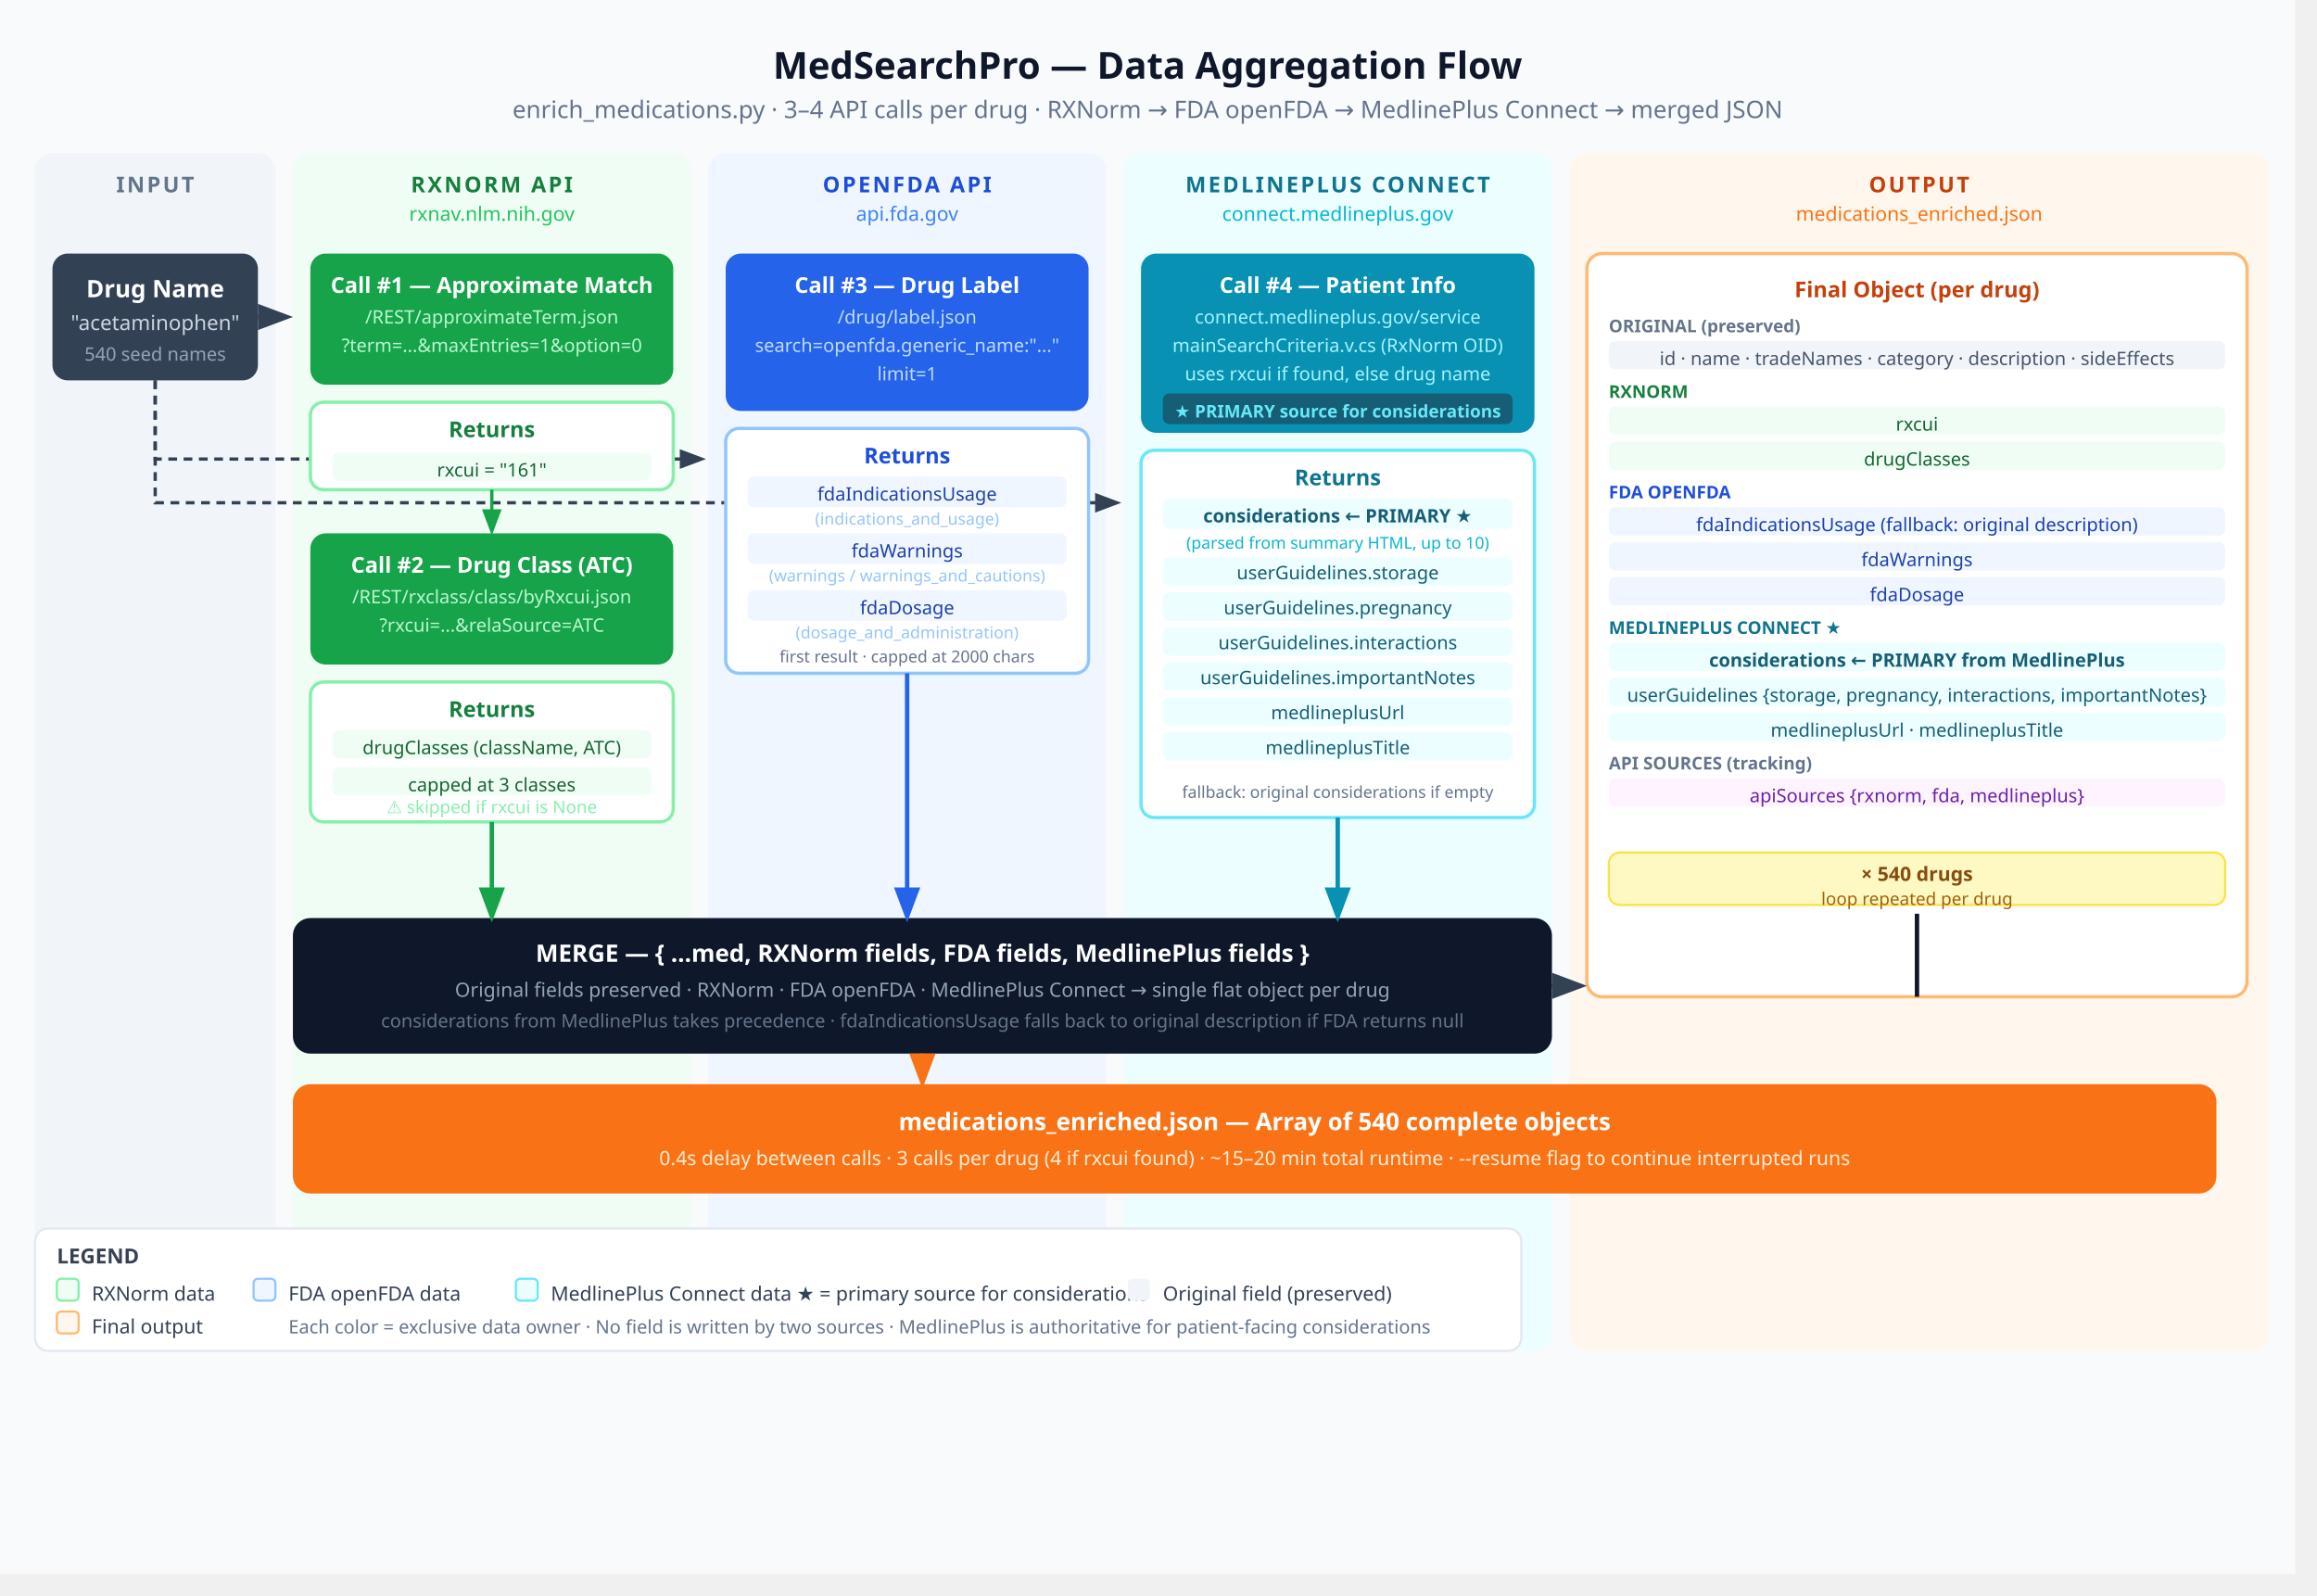
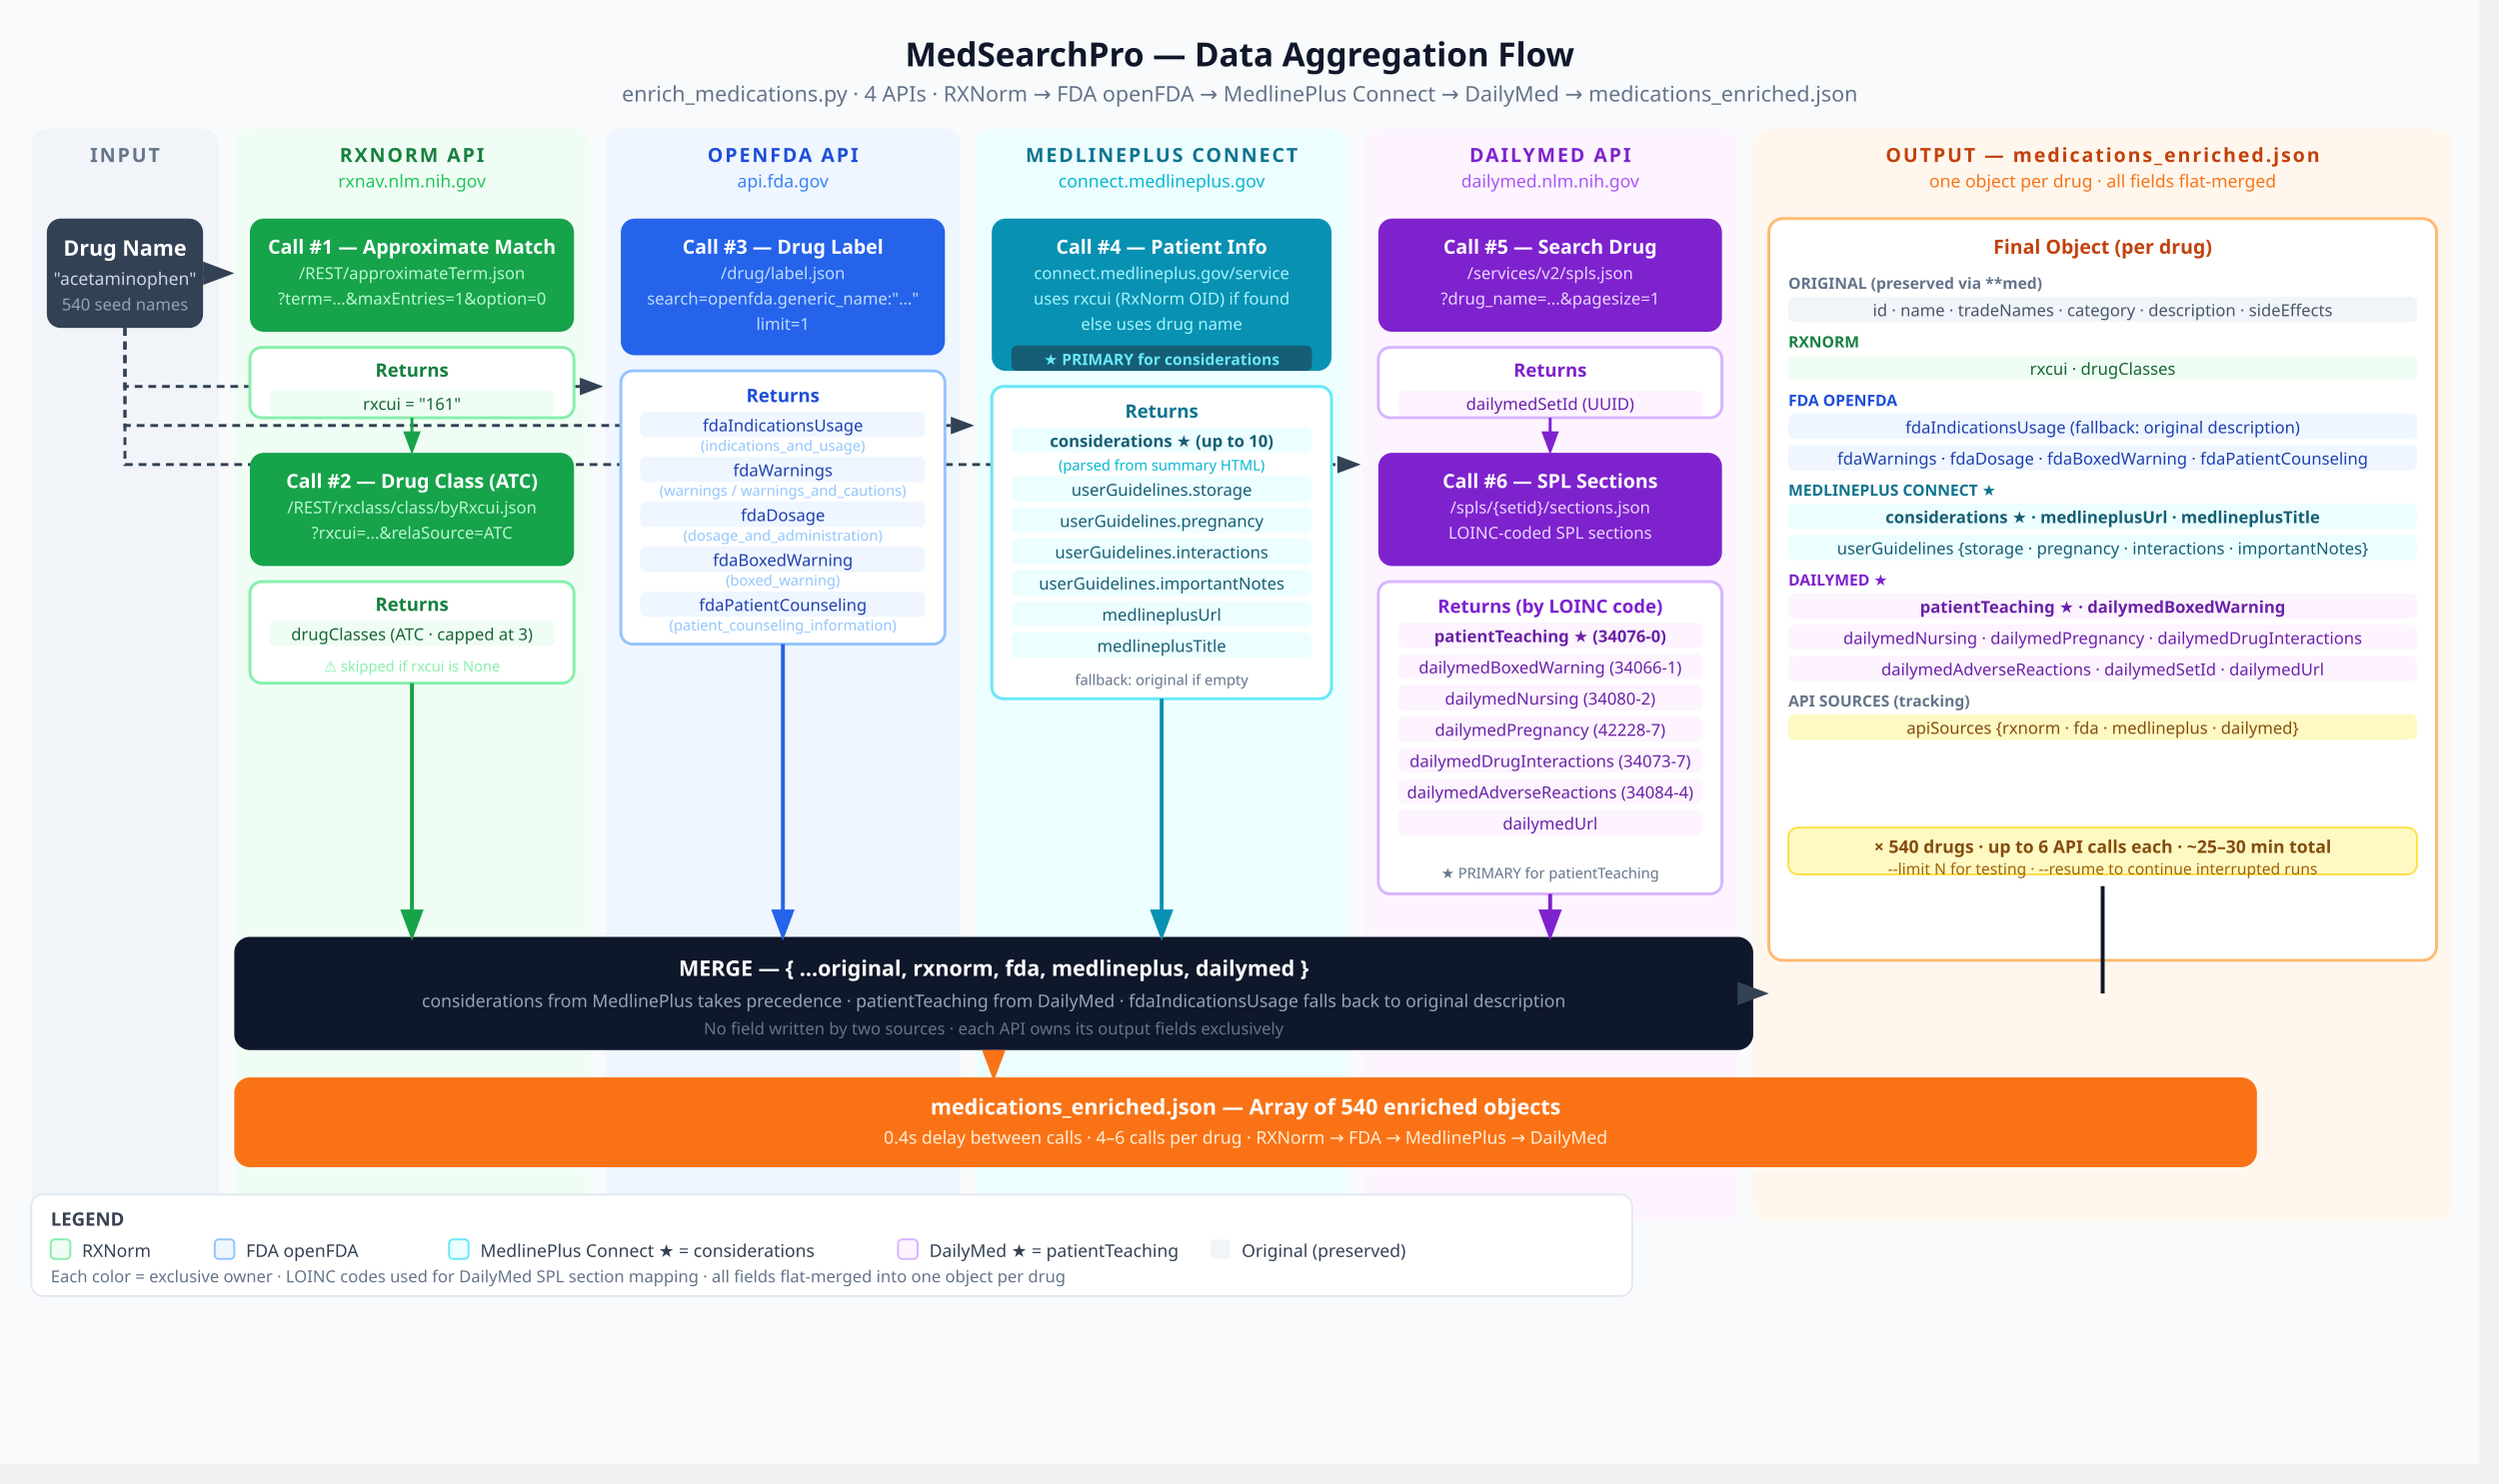
- <svg xmlns="http://www.w3.org/2000/svg" viewBox="0 0 1060 730" role="img" font-family="Segoe UI, system-ui, sans-serif">
-   <rect width="1050" height="720" fill="#f8fafc" />
-   <text x="525" y="36" text-anchor="middle" font-size="17" font-weight="700" fill="#0f172a">MedSearchPro — Data Aggregation Flow</text>
-   <text x="525" y="54" text-anchor="middle" font-size="11" fill="#64748b">enrich_medications.py · 3–4 API calls per drug · RXNorm → FDA openFDA → MedlinePlus Connect → merged JSON</text>
-   <rect x="16" y="70" width="110" height="548" rx="8" fill="#f1f5f9" />
-   <text x="71" y="88" text-anchor="middle" font-size="10" font-weight="700" fill="#64748b" letter-spacing="1">INPUT</text>
-   <rect x="134" y="70" width="182" height="548" rx="8" fill="#f0fdf4" />
-   <text x="225" y="88" text-anchor="middle" font-size="10" font-weight="700" fill="#15803d" letter-spacing="1">RXNORM API</text>
-   <text x="225" y="101" text-anchor="middle" font-size="9" fill="#22c55e">rxnav.nlm.nih.gov</text>
-   <rect x="324" y="70" width="182" height="548" rx="8" fill="#eff6ff" />
-   <text x="415" y="88" text-anchor="middle" font-size="10" font-weight="700" fill="#1d4ed8" letter-spacing="1">OPENFDA API</text>
-   <text x="415" y="101" text-anchor="middle" font-size="9" fill="#3b82f6">api.fda.gov</text>
-   <rect x="514" y="70" width="196" height="548" rx="8" fill="#ecfeff" />
-   <text x="612" y="88" text-anchor="middle" font-size="10" font-weight="700" fill="#0e7490" letter-spacing="1">MEDLINEPLUS CONNECT</text>
-   <text x="612" y="101" text-anchor="middle" font-size="9" fill="#06b6d4">connect.medlineplus.gov</text>
-   <rect x="718" y="70" width="320" height="548" rx="8" fill="#fff7ed" />
-   <text x="878" y="88" text-anchor="middle" font-size="10" font-weight="700" fill="#c2410c" letter-spacing="1">OUTPUT</text>
-   <text x="878" y="101" text-anchor="middle" font-size="9" fill="#f97316">medications_enriched.json</text>
-   <rect x="24" y="116" width="94" height="58" rx="7" fill="#334155" />
-   <text x="71" y="136" text-anchor="middle" font-size="11" font-weight="700" fill="white">Drug Name</text>
-   <text x="71" y="151" text-anchor="middle" font-size="9.5" fill="#cbd5e1">"acetaminophen"</text>
-   <text x="71" y="165" text-anchor="middle" font-size="8.5" fill="#94a3b8">540 seed names</text>
-   <line x1="118" y1="145" x2="130" y2="145" stroke="#334155" stroke-width="2" marker-end="url(#arr-dark)" />
-   <polyline points="71,174 71,210 320,210" fill="none" stroke="#334155" stroke-width="1.5" stroke-dasharray="4,3" marker-end="url(#arr-dark)" />
-   <polyline points="71,174 71,230 510,230" fill="none" stroke="#334155" stroke-width="1.5" stroke-dasharray="4,3" marker-end="url(#arr-dark)" />
-   <rect x="142" y="116" width="166" height="60" rx="7" fill="#16a34a" />
-   <text x="225" y="134" text-anchor="middle" font-size="10" font-weight="700" fill="white">Call #1 — Approximate Match</text>
-   <text x="225" y="148" text-anchor="middle" font-size="8.5" fill="#bbf7d0">/REST/approximateTerm.json</text>
-   <text x="225" y="161" text-anchor="middle" font-size="8.5" fill="#bbf7d0">?term=...&amp;maxEntries=1&amp;option=0</text>
-   <rect x="142" y="184" width="166" height="40" rx="6" fill="white" stroke="#86efac" stroke-width="1.5" />
-   <text x="225" y="200" text-anchor="middle" font-size="10" font-weight="700" fill="#15803d">Returns</text>
-   <rect x="152" y="207" width="146" height="13" rx="3" fill="#f0fdf4" />
-   <text x="225" y="218" text-anchor="middle" font-size="8.5" fill="#166534">rxcui = "161"</text>
-   <line x1="225" y1="224" x2="225" y2="242" stroke="#16a34a" stroke-width="1.5" marker-end="url(#arr-green)" />
-   <rect x="142" y="244" width="166" height="60" rx="7" fill="#16a34a" />
-   <text x="225" y="262" text-anchor="middle" font-size="10" font-weight="700" fill="white">Call #2 — Drug Class (ATC)</text>
-   <text x="225" y="276" text-anchor="middle" font-size="8.5" fill="#bbf7d0">/REST/rxclass/class/byRxcui.json</text>
-   <text x="225" y="289" text-anchor="middle" font-size="8.5" fill="#bbf7d0">?rxcui=...&amp;relaSource=ATC</text>
-   <rect x="142" y="312" width="166" height="64" rx="6" fill="white" stroke="#86efac" stroke-width="1.5" />
-   <text x="225" y="328" text-anchor="middle" font-size="10" font-weight="700" fill="#15803d">Returns</text>
-   <rect x="152" y="334" width="146" height="13" rx="3" fill="#f0fdf4" />
-   <text x="225" y="345" text-anchor="middle" font-size="8.5" fill="#166534">drugClasses (className, ATC)</text>
-   <rect x="152" y="351" width="146" height="13" rx="3" fill="#f0fdf4" />
-   <text x="225" y="362" text-anchor="middle" font-size="8.5" fill="#166534">capped at 3 classes</text>
-   <text x="225" y="372" text-anchor="middle" font-size="8" fill="#86efac">⚠ skipped if rxcui is None</text>
-   <rect x="332" y="116" width="166" height="72" rx="7" fill="#2563eb" />
-   <text x="415" y="134" text-anchor="middle" font-size="10" font-weight="700" fill="white">Call #3 — Drug Label</text>
-   <text x="415" y="148" text-anchor="middle" font-size="8.5" fill="#bfdbfe">/drug/label.json</text>
-   <text x="415" y="161" text-anchor="middle" font-size="8.5" fill="#bfdbfe">search=openfda.generic_name:"..."</text>
-   <text x="415" y="174" text-anchor="middle" font-size="8.5" fill="#bfdbfe">limit=1</text>
-   <rect x="332" y="196" width="166" height="112" rx="6" fill="white" stroke="#93c5fd" stroke-width="1.5" />
-   <text x="415" y="212" text-anchor="middle" font-size="10" font-weight="700" fill="#1d4ed8">Returns</text>
-   <rect x="342" y="218" width="146" height="14" rx="3" fill="#eff6ff" />
-   <text x="415" y="229" text-anchor="middle" font-size="8.5" fill="#1e40af">fdaIndicationsUsage</text>
-   <text x="415" y="240" text-anchor="middle" font-size="7.5" fill="#93c5fd">(indications_and_usage)</text>
-   <rect x="342" y="244" width="146" height="14" rx="3" fill="#eff6ff" />
-   <text x="415" y="255" text-anchor="middle" font-size="8.5" fill="#1e40af">fdaWarnings</text>
-   <text x="415" y="266" text-anchor="middle" font-size="7.5" fill="#93c5fd">(warnings / warnings_and_cautions)</text>
-   <rect x="342" y="270" width="146" height="14" rx="3" fill="#eff6ff" />
-   <text x="415" y="281" text-anchor="middle" font-size="8.5" fill="#1e40af">fdaDosage</text>
-   <text x="415" y="292" text-anchor="middle" font-size="7.5" fill="#93c5fd">(dosage_and_administration)</text>
-   <text x="415" y="303" text-anchor="middle" font-size="7.5" fill="#64748b">first result · capped at 2000 chars</text>
-   <rect x="522" y="116" width="180" height="82" rx="7" fill="#0891b2" />
-   <text x="612" y="134" text-anchor="middle" font-size="10" font-weight="700" fill="white">Call #4 — Patient Info</text>
-   <text x="612" y="148" text-anchor="middle" font-size="8.5" fill="#a5f3fc">connect.medlineplus.gov/service</text>
-   <text x="612" y="161" text-anchor="middle" font-size="8.5" fill="#a5f3fc">mainSearchCriteria.v.cs (RxNorm OID)</text>
-   <text x="612" y="174" text-anchor="middle" font-size="8.5" fill="#a5f3fc">uses rxcui if found, else drug name</text>
-   <rect x="532" y="180" width="160" height="14" rx="3" fill="#155e75" />
-   <text x="612" y="191" text-anchor="middle" font-size="8" font-weight="700" fill="#67e8f9">★ PRIMARY source for considerations</text>
-   <rect x="522" y="206" width="180" height="168" rx="6" fill="white" stroke="#67e8f9" stroke-width="1.5" />
-   <text x="612" y="222" text-anchor="middle" font-size="10" font-weight="700" fill="#0e7490">Returns</text>
-   <rect x="532" y="228" width="160" height="14" rx="3" fill="#ecfeff" />
-   <text x="612" y="239" text-anchor="middle" font-size="8.5" font-weight="700" fill="#155e75">considerations ← PRIMARY ★</text>
-   <text x="612" y="251" text-anchor="middle" font-size="7.5" fill="#06b6d4">(parsed from summary HTML, up to 10)</text>
-   <rect x="532" y="255" width="160" height="13" rx="3" fill="#ecfeff" />
-   <text x="612" y="265" text-anchor="middle" font-size="8.5" fill="#155e75">userGuidelines.storage</text>
-   <rect x="532" y="271" width="160" height="13" rx="3" fill="#ecfeff" />
-   <text x="612" y="281" text-anchor="middle" font-size="8.5" fill="#155e75">userGuidelines.pregnancy</text>
-   <rect x="532" y="287" width="160" height="13" rx="3" fill="#ecfeff" />
-   <text x="612" y="297" text-anchor="middle" font-size="8.5" fill="#155e75">userGuidelines.interactions</text>
-   <rect x="532" y="303" width="160" height="13" rx="3" fill="#ecfeff" />
-   <text x="612" y="313" text-anchor="middle" font-size="8.5" fill="#155e75">userGuidelines.importantNotes</text>
-   <rect x="532" y="319" width="160" height="13" rx="3" fill="#ecfeff" />
-   <text x="612" y="329" text-anchor="middle" font-size="8.5" fill="#155e75">medlineplusUrl</text>
-   <rect x="532" y="335" width="160" height="13" rx="3" fill="#ecfeff" />
-   <text x="612" y="345" text-anchor="middle" font-size="8.5" fill="#155e75">medlineplusTitle</text>
-   <text x="612" y="365" text-anchor="middle" font-size="7.5" fill="#64748b">fallback: original considerations if empty</text>
-   <rect x="726" y="116" width="302" height="340" rx="7" fill="white" stroke="#fdba74" stroke-width="1.5" />
-   <text x="877" y="136" text-anchor="middle" font-size="10" font-weight="700" fill="#c2410c">Final Object (per drug)</text>
-   <text x="736" y="152" font-size="8" font-weight="700" fill="#64748b">ORIGINAL (preserved)</text>
-   <rect x="736" y="156" width="282" height="13" rx="3" fill="#f1f5f9" />
-   <text x="877" y="167" text-anchor="middle" font-size="8.5" fill="#475569">id · name · tradeNames · category · description · sideEffects</text>
-   <text x="736" y="182" font-size="8" font-weight="700" fill="#15803d">RXNORM</text>
-   <rect x="736" y="186" width="282" height="13" rx="3" fill="#f0fdf4" />
-   <text x="877" y="197" text-anchor="middle" font-size="8.5" fill="#166534">rxcui</text>
-   <rect x="736" y="202" width="282" height="13" rx="3" fill="#f0fdf4" />
-   <text x="877" y="213" text-anchor="middle" font-size="8.5" fill="#166534">drugClasses</text>
-   <text x="736" y="228" font-size="8" font-weight="700" fill="#1d4ed8">FDA OPENFDA</text>
-   <rect x="736" y="232" width="282" height="13" rx="3" fill="#eff6ff" />
-   <text x="877" y="243" text-anchor="middle" font-size="8.5" fill="#1e40af">fdaIndicationsUsage  (fallback: original description)</text>
-   <rect x="736" y="248" width="282" height="13" rx="3" fill="#eff6ff" />
-   <text x="877" y="259" text-anchor="middle" font-size="8.5" fill="#1e40af">fdaWarnings</text>
-   <rect x="736" y="264" width="282" height="13" rx="3" fill="#eff6ff" />
-   <text x="877" y="275" text-anchor="middle" font-size="8.5" fill="#1e40af">fdaDosage</text>
-   <text x="736" y="290" font-size="8" font-weight="700" fill="#0e7490">MEDLINEPLUS CONNECT ★</text>
-   <rect x="736" y="294" width="282" height="13" rx="3" fill="#ecfeff" />
-   <text x="877" y="305" text-anchor="middle" font-size="8.5" font-weight="700" fill="#155e75">considerations  ← PRIMARY from MedlinePlus</text>
-   <rect x="736" y="310" width="282" height="13" rx="3" fill="#ecfeff" />
-   <text x="877" y="321" text-anchor="middle" font-size="8.5" fill="#155e75">userGuidelines  {storage, pregnancy, interactions, importantNotes}</text>
-   <rect x="736" y="326" width="282" height="13" rx="3" fill="#ecfeff" />
-   <text x="877" y="337" text-anchor="middle" font-size="8.5" fill="#155e75">medlineplusUrl · medlineplusTitle</text>
-   <text x="736" y="352" font-size="8" font-weight="700" fill="#64748b">API SOURCES (tracking)</text>
-   <rect x="736" y="356" width="282" height="13" rx="3" fill="#fdf4ff" />
-   <text x="877" y="367" text-anchor="middle" font-size="8.5" fill="#6b21a8">apiSources  {rxnorm, fda, medlineplus}</text>
-   <rect x="736" y="390" width="282" height="24" rx="5" fill="#fef9c3" stroke="#fde047" stroke-width="1" />
-   <text x="877" y="403" text-anchor="middle" font-size="9" font-weight="700" fill="#854d0e">× 540 drugs</text>
-   <text x="877" y="414" text-anchor="middle" font-size="8" fill="#a16207">loop repeated per drug</text>
-   <rect x="134" y="420" width="576" height="62" rx="8" fill="#0f172a" />
-   <text x="422" y="440" text-anchor="middle" font-size="11" font-weight="700" fill="white">MERGE — { ...med, RXNorm fields, FDA fields, MedlinePlus fields }</text>
-   <text x="422" y="456" text-anchor="middle" font-size="9" fill="#94a3b8">Original fields preserved · RXNorm · FDA openFDA · MedlinePlus Connect → single flat object per drug</text>
-   <text x="422" y="470" text-anchor="middle" font-size="8.5" fill="#64748b">considerations from MedlinePlus takes precedence · fdaIndicationsUsage falls back to original description if FDA returns null</text>
-   <line x1="225" y1="376" x2="225" y2="418" stroke="#16a34a" stroke-width="2" marker-end="url(#arr-green)" />
-   <line x1="415" y1="308" x2="415" y2="418" stroke="#2563eb" stroke-width="2" marker-end="url(#arr-blue)" />
-   <line x1="612" y1="374" x2="612" y2="418" stroke="#0891b2" stroke-width="2" marker-end="url(#arr-teal)" />
-   <line x1="710" y1="451" x2="722" y2="451" stroke="#0f172a" stroke-width="2" marker-end="url(#arr-dark)" />
-   <line x1="877" y1="456" x2="877" y2="418" stroke="#0f172a" stroke-width="2" />
-   <rect x="134" y="496" width="880" height="50" rx="8" fill="#f97316" />
-   <text x="574" y="517" text-anchor="middle" font-size="11" font-weight="700" fill="white">medications_enriched.json — Array of 540 complete objects</text>
-   <text x="574" y="533" text-anchor="middle" font-size="9" fill="#ffedd5">0.4s delay between calls · 3 calls per drug (4 if rxcui found) · ~15–20 min total runtime · --resume flag to continue interrupted runs</text>
-   <line x1="422" y1="482" x2="422" y2="494" stroke="#f97316" stroke-width="2" marker-end="url(#arr-orange)" />
-   <rect x="16" y="562" width="680" height="56" rx="6" fill="white" stroke="#e2e8f0" stroke-width="1" />
-   <text x="26" y="578" font-size="9.5" font-weight="700" fill="#374151">LEGEND</text>
-   <rect x="26" y="585" width="10" height="10" rx="2" fill="#f0fdf4" stroke="#86efac" stroke-width="1" />
-   <text x="42" y="595" font-size="9" fill="#334155">RXNorm data</text>
-   <rect x="116" y="585" width="10" height="10" rx="2" fill="#eff6ff" stroke="#93c5fd" stroke-width="1" />
-   <text x="132" y="595" font-size="9" fill="#334155">FDA openFDA data</text>
-   <rect x="236" y="585" width="10" height="10" rx="2" fill="#ecfeff" stroke="#67e8f9" stroke-width="1" />
-   <text x="252" y="595" font-size="9" fill="#334155">MedlinePlus Connect data  ★ = primary source for considerations</text>
-   <rect x="516" y="585" width="10" height="10" rx="2" fill="#f1f5f9" />
-   <text x="532" y="595" font-size="9" fill="#334155">Original field (preserved)</text>
-   <rect x="26" y="600" width="10" height="10" rx="2" fill="#fff7ed" stroke="#fdba74" stroke-width="1" />
-   <text x="42" y="610" font-size="9" fill="#334155">Final output</text>
-   <text x="132" y="610" font-size="8.5" fill="#64748b">Each color = exclusive data owner · No field is written by two sources · MedlinePlus is authoritative for patient-facing considerations</text>
+ <svg xmlns="http://www.w3.org/2000/svg" viewBox="0 0 1280 760" role="img" font-family="Segoe UI, system-ui, sans-serif">
+   <rect width="1270" height="750" fill="#f8fafc" />
+   <text x="635" y="34" text-anchor="middle" font-size="17" font-weight="700" fill="#0f172a">MedSearchPro — Data Aggregation Flow</text>
+   <text x="635" y="52" text-anchor="middle" font-size="11" fill="#64748b">enrich_medications.py · 4 APIs · RXNorm → FDA openFDA → MedlinePlus Connect → DailyMed → medications_enriched.json</text>
+   <rect x="16" y="66" width="96" height="560" rx="8" fill="#f1f5f9" />
+   <text x="64" y="83" text-anchor="middle" font-size="10" font-weight="700" fill="#64748b" letter-spacing="1">INPUT</text>
+   <rect x="120" y="66" width="182" height="560" rx="8" fill="#f0fdf4" />
+   <text x="211" y="83" text-anchor="middle" font-size="10" font-weight="700" fill="#15803d" letter-spacing="1">RXNORM API</text>
+   <text x="211" y="96" text-anchor="middle" font-size="9" fill="#22c55e">rxnav.nlm.nih.gov</text>
+   <rect x="310" y="66" width="182" height="560" rx="8" fill="#eff6ff" />
+   <text x="401" y="83" text-anchor="middle" font-size="10" font-weight="700" fill="#1d4ed8" letter-spacing="1">OPENFDA API</text>
+   <text x="401" y="96" text-anchor="middle" font-size="9" fill="#3b82f6">api.fda.gov</text>
+   <rect x="500" y="66" width="190" height="560" rx="8" fill="#ecfeff" />
+   <text x="595" y="83" text-anchor="middle" font-size="10" font-weight="700" fill="#0e7490" letter-spacing="1">MEDLINEPLUS CONNECT</text>
+   <text x="595" y="96" text-anchor="middle" font-size="9" fill="#06b6d4">connect.medlineplus.gov</text>
+   <rect x="698" y="66" width="192" height="560" rx="8" fill="#fdf4ff" />
+   <text x="794" y="83" text-anchor="middle" font-size="10" font-weight="700" fill="#7e22ce" letter-spacing="1">DAILYMED API</text>
+   <text x="794" y="96" text-anchor="middle" font-size="9" fill="#a855f7">dailymed.nlm.nih.gov</text>
+   <rect x="898" y="66" width="358" height="560" rx="8" fill="#fff7ed" />
+   <text x="1077" y="83" text-anchor="middle" font-size="10" font-weight="700" fill="#c2410c" letter-spacing="1">OUTPUT  —  medications_enriched.json</text>
+   <text x="1077" y="96" text-anchor="middle" font-size="9" fill="#f97316">one object per drug · all fields flat-merged</text>
+   <rect x="24" y="112" width="80" height="56" rx="7" fill="#334155" />
+   <text x="64" y="131" text-anchor="middle" font-size="11" font-weight="700" fill="white">Drug Name</text>
+   <text x="64" y="146" text-anchor="middle" font-size="9" fill="#cbd5e1">"acetaminophen"</text>
+   <text x="64" y="159" text-anchor="middle" font-size="8.5" fill="#94a3b8">540 seed names</text>
+   <line x1="104" y1="140" x2="116" y2="140" stroke="#334155" stroke-width="2" marker-end="url(#arr-dark)" />
+   <polyline points="64,168 64,198 306,198" fill="none" stroke="#334155" stroke-width="1.5" stroke-dasharray="4,3" marker-end="url(#arr-dark)" />
+   <polyline points="64,168 64,218 496,218" fill="none" stroke="#334155" stroke-width="1.5" stroke-dasharray="4,3" marker-end="url(#arr-dark)" />
+   <polyline points="64,168 64,238 694,238" fill="none" stroke="#334155" stroke-width="1.5" stroke-dasharray="4,3" marker-end="url(#arr-dark)" />
+   <rect x="128" y="112" width="166" height="58" rx="7" fill="#16a34a" />
+   <text x="211" y="130" text-anchor="middle" font-size="10" font-weight="700" fill="white">Call #1 — Approximate Match</text>
+   <text x="211" y="143" text-anchor="middle" font-size="8.5" fill="#bbf7d0">/REST/approximateTerm.json</text>
+   <text x="211" y="156" text-anchor="middle" font-size="8.5" fill="#bbf7d0">?term=...&amp;maxEntries=1&amp;option=0</text>
+   <rect x="128" y="178" width="166" height="36" rx="6" fill="white" stroke="#86efac" stroke-width="1.5" />
+   <text x="211" y="193" text-anchor="middle" font-size="9.5" font-weight="700" fill="#15803d">Returns</text>
+   <rect x="138" y="200" width="146" height="13" rx="3" fill="#f0fdf4" />
+   <text x="211" y="210" text-anchor="middle" font-size="8.5" fill="#166534">rxcui = "161"</text>
+   <line x1="211" y1="214" x2="211" y2="230" stroke="#16a34a" stroke-width="1.5" marker-end="url(#arr-green)" />
+   <rect x="128" y="232" width="166" height="58" rx="7" fill="#16a34a" />
+   <text x="211" y="250" text-anchor="middle" font-size="10" font-weight="700" fill="white">Call #2 — Drug Class (ATC)</text>
+   <text x="211" y="263" text-anchor="middle" font-size="8.5" fill="#bbf7d0">/REST/rxclass/class/byRxcui.json</text>
+   <text x="211" y="276" text-anchor="middle" font-size="8.5" fill="#bbf7d0">?rxcui=...&amp;relaSource=ATC</text>
+   <rect x="128" y="298" width="166" height="52" rx="6" fill="white" stroke="#86efac" stroke-width="1.5" />
+   <text x="211" y="313" text-anchor="middle" font-size="9.5" font-weight="700" fill="#15803d">Returns</text>
+   <rect x="138" y="318" width="146" height="13" rx="3" fill="#f0fdf4" />
+   <text x="211" y="328" text-anchor="middle" font-size="8.5" fill="#166534">drugClasses (ATC · capped at 3)</text>
+   <text x="211" y="344" text-anchor="middle" font-size="7.5" fill="#86efac">⚠ skipped if rxcui is None</text>
+   <rect x="318" y="112" width="166" height="70" rx="7" fill="#2563eb" />
+   <text x="401" y="130" text-anchor="middle" font-size="10" font-weight="700" fill="white">Call #3 — Drug Label</text>
+   <text x="401" y="143" text-anchor="middle" font-size="8.5" fill="#bfdbfe">/drug/label.json</text>
+   <text x="401" y="156" text-anchor="middle" font-size="8.5" fill="#bfdbfe">search=openfda.generic_name:"..."</text>
+   <text x="401" y="169" text-anchor="middle" font-size="8.5" fill="#bfdbfe">limit=1</text>
+   <rect x="318" y="190" width="166" height="140" rx="6" fill="white" stroke="#93c5fd" stroke-width="1.5" />
+   <text x="401" y="206" text-anchor="middle" font-size="9.5" font-weight="700" fill="#1d4ed8">Returns</text>
+   <rect x="328" y="211" width="146" height="13" rx="3" fill="#eff6ff" />
+   <text x="401" y="221" text-anchor="middle" font-size="8.5" fill="#1e40af">fdaIndicationsUsage</text>
+   <text x="401" y="231" text-anchor="middle" font-size="7.5" fill="#93c5fd">(indications_and_usage)</text>
+   <rect x="328" y="234" width="146" height="13" rx="3" fill="#eff6ff" />
+   <text x="401" y="244" text-anchor="middle" font-size="8.5" fill="#1e40af">fdaWarnings</text>
+   <text x="401" y="254" text-anchor="middle" font-size="7.5" fill="#93c5fd">(warnings / warnings_and_cautions)</text>
+   <rect x="328" y="257" width="146" height="13" rx="3" fill="#eff6ff" />
+   <text x="401" y="267" text-anchor="middle" font-size="8.5" fill="#1e40af">fdaDosage</text>
+   <text x="401" y="277" text-anchor="middle" font-size="7.5" fill="#93c5fd">(dosage_and_administration)</text>
+   <rect x="328" y="280" width="146" height="13" rx="3" fill="#eff6ff" />
+   <text x="401" y="290" text-anchor="middle" font-size="8.5" fill="#1e40af">fdaBoxedWarning</text>
+   <text x="401" y="300" text-anchor="middle" font-size="7.5" fill="#93c5fd">(boxed_warning)</text>
+   <rect x="328" y="303" width="146" height="13" rx="3" fill="#eff6ff" />
+   <text x="401" y="313" text-anchor="middle" font-size="8.5" fill="#1e40af">fdaPatientCounseling</text>
+   <text x="401" y="323" text-anchor="middle" font-size="7.5" fill="#93c5fd">(patient_counseling_information)</text>
+   <rect x="508" y="112" width="174" height="78" rx="7" fill="#0891b2" />
+   <text x="595" y="130" text-anchor="middle" font-size="10" font-weight="700" fill="white">Call #4 — Patient Info</text>
+   <text x="595" y="143" text-anchor="middle" font-size="8.5" fill="#a5f3fc">connect.medlineplus.gov/service</text>
+   <text x="595" y="156" text-anchor="middle" font-size="8.5" fill="#a5f3fc">uses rxcui (RxNorm OID) if found</text>
+   <text x="595" y="169" text-anchor="middle" font-size="8.5" fill="#a5f3fc">else uses drug name</text>
+   <rect x="518" y="177" width="154" height="13" rx="3" fill="#155e75" />
+   <text x="595" y="187" text-anchor="middle" font-size="8" font-weight="700" fill="#67e8f9">★ PRIMARY for considerations</text>
+   <rect x="508" y="198" width="174" height="160" rx="6" fill="white" stroke="#67e8f9" stroke-width="1.5" />
+   <text x="595" y="214" text-anchor="middle" font-size="9.5" font-weight="700" fill="#0e7490">Returns</text>
+   <rect x="518" y="219" width="154" height="13" rx="3" fill="#ecfeff" />
+   <text x="595" y="229" text-anchor="middle" font-size="8.5" font-weight="700" fill="#155e75">considerations ★ (up to 10)</text>
+   <text x="595" y="241" text-anchor="middle" font-size="7.5" fill="#06b6d4">(parsed from summary HTML)</text>
+   <rect x="518" y="244" width="154" height="13" rx="3" fill="#ecfeff" />
+   <text x="595" y="254" text-anchor="middle" font-size="8.5" fill="#155e75">userGuidelines.storage</text>
+   <rect x="518" y="260" width="154" height="13" rx="3" fill="#ecfeff" />
+   <text x="595" y="270" text-anchor="middle" font-size="8.5" fill="#155e75">userGuidelines.pregnancy</text>
+   <rect x="518" y="276" width="154" height="13" rx="3" fill="#ecfeff" />
+   <text x="595" y="286" text-anchor="middle" font-size="8.5" fill="#155e75">userGuidelines.interactions</text>
+   <rect x="518" y="292" width="154" height="13" rx="3" fill="#ecfeff" />
+   <text x="595" y="302" text-anchor="middle" font-size="8.5" fill="#155e75">userGuidelines.importantNotes</text>
+   <rect x="518" y="308" width="154" height="13" rx="3" fill="#ecfeff" />
+   <text x="595" y="318" text-anchor="middle" font-size="8.5" fill="#155e75">medlineplusUrl</text>
+   <rect x="518" y="324" width="154" height="13" rx="3" fill="#ecfeff" />
+   <text x="595" y="334" text-anchor="middle" font-size="8.5" fill="#155e75">medlineplusTitle</text>
+   <text x="595" y="351" text-anchor="middle" font-size="7.5" fill="#64748b">fallback: original if empty</text>
+   <rect x="706" y="112" width="176" height="58" rx="7" fill="#7e22ce" />
+   <text x="794" y="130" text-anchor="middle" font-size="10" font-weight="700" fill="white">Call #5 — Search Drug</text>
+   <text x="794" y="143" text-anchor="middle" font-size="8.5" fill="#e9d5ff">/services/v2/spls.json</text>
+   <text x="794" y="156" text-anchor="middle" font-size="8.5" fill="#e9d5ff">?drug_name=...&amp;pagesize=1</text>
+   <rect x="706" y="178" width="176" height="36" rx="6" fill="white" stroke="#d8b4fe" stroke-width="1.5" />
+   <text x="794" y="193" text-anchor="middle" font-size="9.5" font-weight="700" fill="#7e22ce">Returns</text>
+   <rect x="716" y="200" width="156" height="13" rx="3" fill="#fdf4ff" />
+   <text x="794" y="210" text-anchor="middle" font-size="8.5" fill="#6b21a8">dailymedSetId (UUID)</text>
+   <line x1="794" y1="214" x2="794" y2="230" stroke="#7e22ce" stroke-width="1.5" marker-end="url(#arr-purple)" />
+   <rect x="706" y="232" width="176" height="58" rx="7" fill="#7e22ce" />
+   <text x="794" y="250" text-anchor="middle" font-size="10" font-weight="700" fill="white">Call #6 — SPL Sections</text>
+   <text x="794" y="263" text-anchor="middle" font-size="8.5" fill="#e9d5ff">/spls/{setid}/sections.json</text>
+   <text x="794" y="276" text-anchor="middle" font-size="8.5" fill="#e9d5ff">LOINC-coded SPL sections</text>
+   <rect x="706" y="298" width="176" height="160" rx="6" fill="white" stroke="#d8b4fe" stroke-width="1.5" />
+   <text x="794" y="314" text-anchor="middle" font-size="9.5" font-weight="700" fill="#7e22ce">Returns (by LOINC code)</text>
+   <rect x="716" y="319" width="156" height="13" rx="3" fill="#fdf4ff" />
+   <text x="794" y="329" text-anchor="middle" font-size="8.5" font-weight="700" fill="#6b21a8">patientTeaching ★ (34076-0)</text>
+   <rect x="716" y="335" width="156" height="13" rx="3" fill="#fdf4ff" />
+   <text x="794" y="345" text-anchor="middle" font-size="8.5" fill="#6b21a8">dailymedBoxedWarning (34066-1)</text>
+   <rect x="716" y="351" width="156" height="13" rx="3" fill="#fdf4ff" />
+   <text x="794" y="361" text-anchor="middle" font-size="8.5" fill="#6b21a8">dailymedNursing (34080-2)</text>
+   <rect x="716" y="367" width="156" height="13" rx="3" fill="#fdf4ff" />
+   <text x="794" y="377" text-anchor="middle" font-size="8.5" fill="#6b21a8">dailymedPregnancy (42228-7)</text>
+   <rect x="716" y="383" width="156" height="13" rx="3" fill="#fdf4ff" />
+   <text x="794" y="393" text-anchor="middle" font-size="8.5" fill="#6b21a8">dailymedDrugInteractions (34073-7)</text>
+   <rect x="716" y="399" width="156" height="13" rx="3" fill="#fdf4ff" />
+   <text x="794" y="409" text-anchor="middle" font-size="8.5" fill="#6b21a8">dailymedAdverseReactions (34084-4)</text>
+   <rect x="716" y="415" width="156" height="13" rx="3" fill="#fdf4ff" />
+   <text x="794" y="425" text-anchor="middle" font-size="8.5" fill="#6b21a8">dailymedUrl</text>
+   <text x="794" y="450" text-anchor="middle" font-size="7.5" fill="#64748b">★ PRIMARY for patientTeaching</text>
+   <rect x="906" y="112" width="342" height="380" rx="7" fill="white" stroke="#fdba74" stroke-width="1.5" />
+   <text x="1077" y="130" text-anchor="middle" font-size="10" font-weight="700" fill="#c2410c">Final Object (per drug)</text>
+   <text x="916" y="148" font-size="8" font-weight="700" fill="#64748b">ORIGINAL (preserved via **med)</text>
+   <rect x="916" y="152" width="322" height="13" rx="3" fill="#f1f5f9" />
+   <text x="1077" y="162" text-anchor="middle" font-size="8.5" fill="#475569">id · name · tradeNames · category · description · sideEffects</text>
+   <text x="916" y="178" font-size="8" font-weight="700" fill="#15803d">RXNORM</text>
+   <rect x="916" y="182" width="322" height="13" rx="3" fill="#f0fdf4" />
+   <text x="1077" y="192" text-anchor="middle" font-size="8.5" fill="#166534">rxcui · drugClasses</text>
+   <text x="916" y="208" font-size="8" font-weight="700" fill="#1d4ed8">FDA OPENFDA</text>
+   <rect x="916" y="212" width="322" height="13" rx="3" fill="#eff6ff" />
+   <text x="1077" y="222" text-anchor="middle" font-size="8.5" fill="#1e40af">fdaIndicationsUsage (fallback: original description)</text>
+   <rect x="916" y="228" width="322" height="13" rx="3" fill="#eff6ff" />
+   <text x="1077" y="238" text-anchor="middle" font-size="8.5" fill="#1e40af">fdaWarnings · fdaDosage · fdaBoxedWarning · fdaPatientCounseling</text>
+   <text x="916" y="254" font-size="8" font-weight="700" fill="#0e7490">MEDLINEPLUS CONNECT ★</text>
+   <rect x="916" y="258" width="322" height="13" rx="3" fill="#ecfeff" />
+   <text x="1077" y="268" text-anchor="middle" font-size="8.5" font-weight="700" fill="#155e75">considerations ★ · medlineplusUrl · medlineplusTitle</text>
+   <rect x="916" y="274" width="322" height="13" rx="3" fill="#ecfeff" />
+   <text x="1077" y="284" text-anchor="middle" font-size="8.5" fill="#155e75">userGuidelines {storage · pregnancy · interactions · importantNotes}</text>
+   <text x="916" y="300" font-size="8" font-weight="700" fill="#7e22ce">DAILYMED ★</text>
+   <rect x="916" y="304" width="322" height="13" rx="3" fill="#fdf4ff" />
+   <text x="1077" y="314" text-anchor="middle" font-size="8.5" font-weight="700" fill="#6b21a8">patientTeaching ★ · dailymedBoxedWarning</text>
+   <rect x="916" y="320" width="322" height="13" rx="3" fill="#fdf4ff" />
+   <text x="1077" y="330" text-anchor="middle" font-size="8.5" fill="#6b21a8">dailymedNursing · dailymedPregnancy · dailymedDrugInteractions</text>
+   <rect x="916" y="336" width="322" height="13" rx="3" fill="#fdf4ff" />
+   <text x="1077" y="346" text-anchor="middle" font-size="8.5" fill="#6b21a8">dailymedAdverseReactions · dailymedSetId · dailymedUrl</text>
+   <text x="916" y="362" font-size="8" font-weight="700" fill="#64748b">API SOURCES (tracking)</text>
+   <rect x="916" y="366" width="322" height="13" rx="3" fill="#fef9c3" />
+   <text x="1077" y="376" text-anchor="middle" font-size="8.5" fill="#854d0e">apiSources {rxnorm · fda · medlineplus · dailymed}</text>
+   <rect x="916" y="424" width="322" height="24" rx="5" fill="#fef9c3" stroke="#fde047" stroke-width="1" />
+   <text x="1077" y="437" text-anchor="middle" font-size="9" font-weight="700" fill="#854d0e">× 540 drugs · up to 6 API calls each · ~25–30 min total</text>
+   <text x="1077" y="448" text-anchor="middle" font-size="8" fill="#a16207">--limit N for testing · --resume to continue interrupted runs</text>
+   <rect x="120" y="480" width="778" height="58" rx="8" fill="#0f172a" />
+   <text x="509" y="500" text-anchor="middle" font-size="11" font-weight="700" fill="white">MERGE — { ...original, rxnorm, fda, medlineplus, dailymed }</text>
+   <text x="509" y="516" text-anchor="middle" font-size="9" fill="#94a3b8">considerations from MedlinePlus takes precedence · patientTeaching from DailyMed · fdaIndicationsUsage falls back to original description</text>
+   <text x="509" y="530" text-anchor="middle" font-size="8.5" fill="#64748b">No field written by two sources · each API owns its output fields exclusively</text>
+   <line x1="211" y1="350" x2="211" y2="478" stroke="#16a34a" stroke-width="2" marker-end="url(#arr-green)" />
+   <line x1="401" y1="330" x2="401" y2="478" stroke="#2563eb" stroke-width="2" marker-end="url(#arr-blue)" />
+   <line x1="595" y1="358" x2="595" y2="478" stroke="#0891b2" stroke-width="2" marker-end="url(#arr-teal)" />
+   <line x1="794" y1="458" x2="794" y2="478" stroke="#7e22ce" stroke-width="2" marker-end="url(#arr-purple)" />
+   <line x1="898" y1="509" x2="902" y2="509" stroke="#0f172a" stroke-width="2" marker-end="url(#arr-dark)" />
+   <line x1="1077" y1="509" x2="1077" y2="454" stroke="#0f172a" stroke-width="2" />
+   <rect x="120" y="552" width="1036" height="46" rx="8" fill="#f97316" />
+   <text x="638" y="571" text-anchor="middle" font-size="11" font-weight="700" fill="white">medications_enriched.json — Array of 540 enriched objects</text>
+   <text x="638" y="586" text-anchor="middle" font-size="9" fill="#ffedd5">0.4s delay between calls · 4–6 calls per drug · RXNorm → FDA → MedlinePlus → DailyMed</text>
+   <line x1="509" y1="538" x2="509" y2="550" stroke="#f97316" stroke-width="2" marker-end="url(#arr-orange)" />
+   <rect x="16" y="612" width="820" height="52" rx="6" fill="white" stroke="#e2e8f0" stroke-width="1" />
+   <text x="26" y="628" font-size="9.5" font-weight="700" fill="#374151">LEGEND</text>
+   <rect x="26" y="635" width="10" height="10" rx="2" fill="#f0fdf4" stroke="#86efac" stroke-width="1" />
+   <text x="42" y="644" font-size="9" fill="#334155">RXNorm</text>
+   <rect x="110" y="635" width="10" height="10" rx="2" fill="#eff6ff" stroke="#93c5fd" stroke-width="1" />
+   <text x="126" y="644" font-size="9" fill="#334155">FDA openFDA</text>
+   <rect x="230" y="635" width="10" height="10" rx="2" fill="#ecfeff" stroke="#67e8f9" stroke-width="1" />
+   <text x="246" y="644" font-size="9" fill="#334155">MedlinePlus Connect  ★ = considerations</text>
+   <rect x="460" y="635" width="10" height="10" rx="2" fill="#fdf4ff" stroke="#d8b4fe" stroke-width="1" />
+   <text x="476" y="644" font-size="9" fill="#334155">DailyMed  ★ = patientTeaching</text>
+   <rect x="620" y="635" width="10" height="10" rx="2" fill="#f1f5f9" />
+   <text x="636" y="644" font-size="9" fill="#334155">Original (preserved)</text>
+   <text x="26" y="657" font-size="8.5" fill="#64748b">Each color = exclusive owner · LOINC codes used for DailyMed SPL section mapping · all fields flat-merged into one object per drug</text>
  <defs>
    <marker id="arr-dark" markerWidth="8" markerHeight="8" refX="6" refY="3" orient="auto">
      <path d="M0,0 L0,6 L8,3 z" fill="#334155" />
    </marker>
    <marker id="arr-green" markerWidth="8" markerHeight="8" refX="6" refY="3" orient="auto">
      <path d="M0,0 L0,6 L8,3 z" fill="#16a34a" />
    </marker>
    <marker id="arr-blue" markerWidth="8" markerHeight="8" refX="6" refY="3" orient="auto">
      <path d="M0,0 L0,6 L8,3 z" fill="#2563eb" />
    </marker>
    <marker id="arr-teal" markerWidth="8" markerHeight="8" refX="6" refY="3" orient="auto">
      <path d="M0,0 L0,6 L8,3 z" fill="#0891b2" />
    </marker>
+     <marker id="arr-purple" markerWidth="8" markerHeight="8" refX="6" refY="3" orient="auto">
+       <path d="M0,0 L0,6 L8,3 z" fill="#7e22ce" />
+     </marker>
    <marker id="arr-orange" markerWidth="8" markerHeight="8" refX="6" refY="3" orient="auto">
      <path d="M0,0 L0,6 L8,3 z" fill="#f97316" />
    </marker>
  </defs>
</svg>
